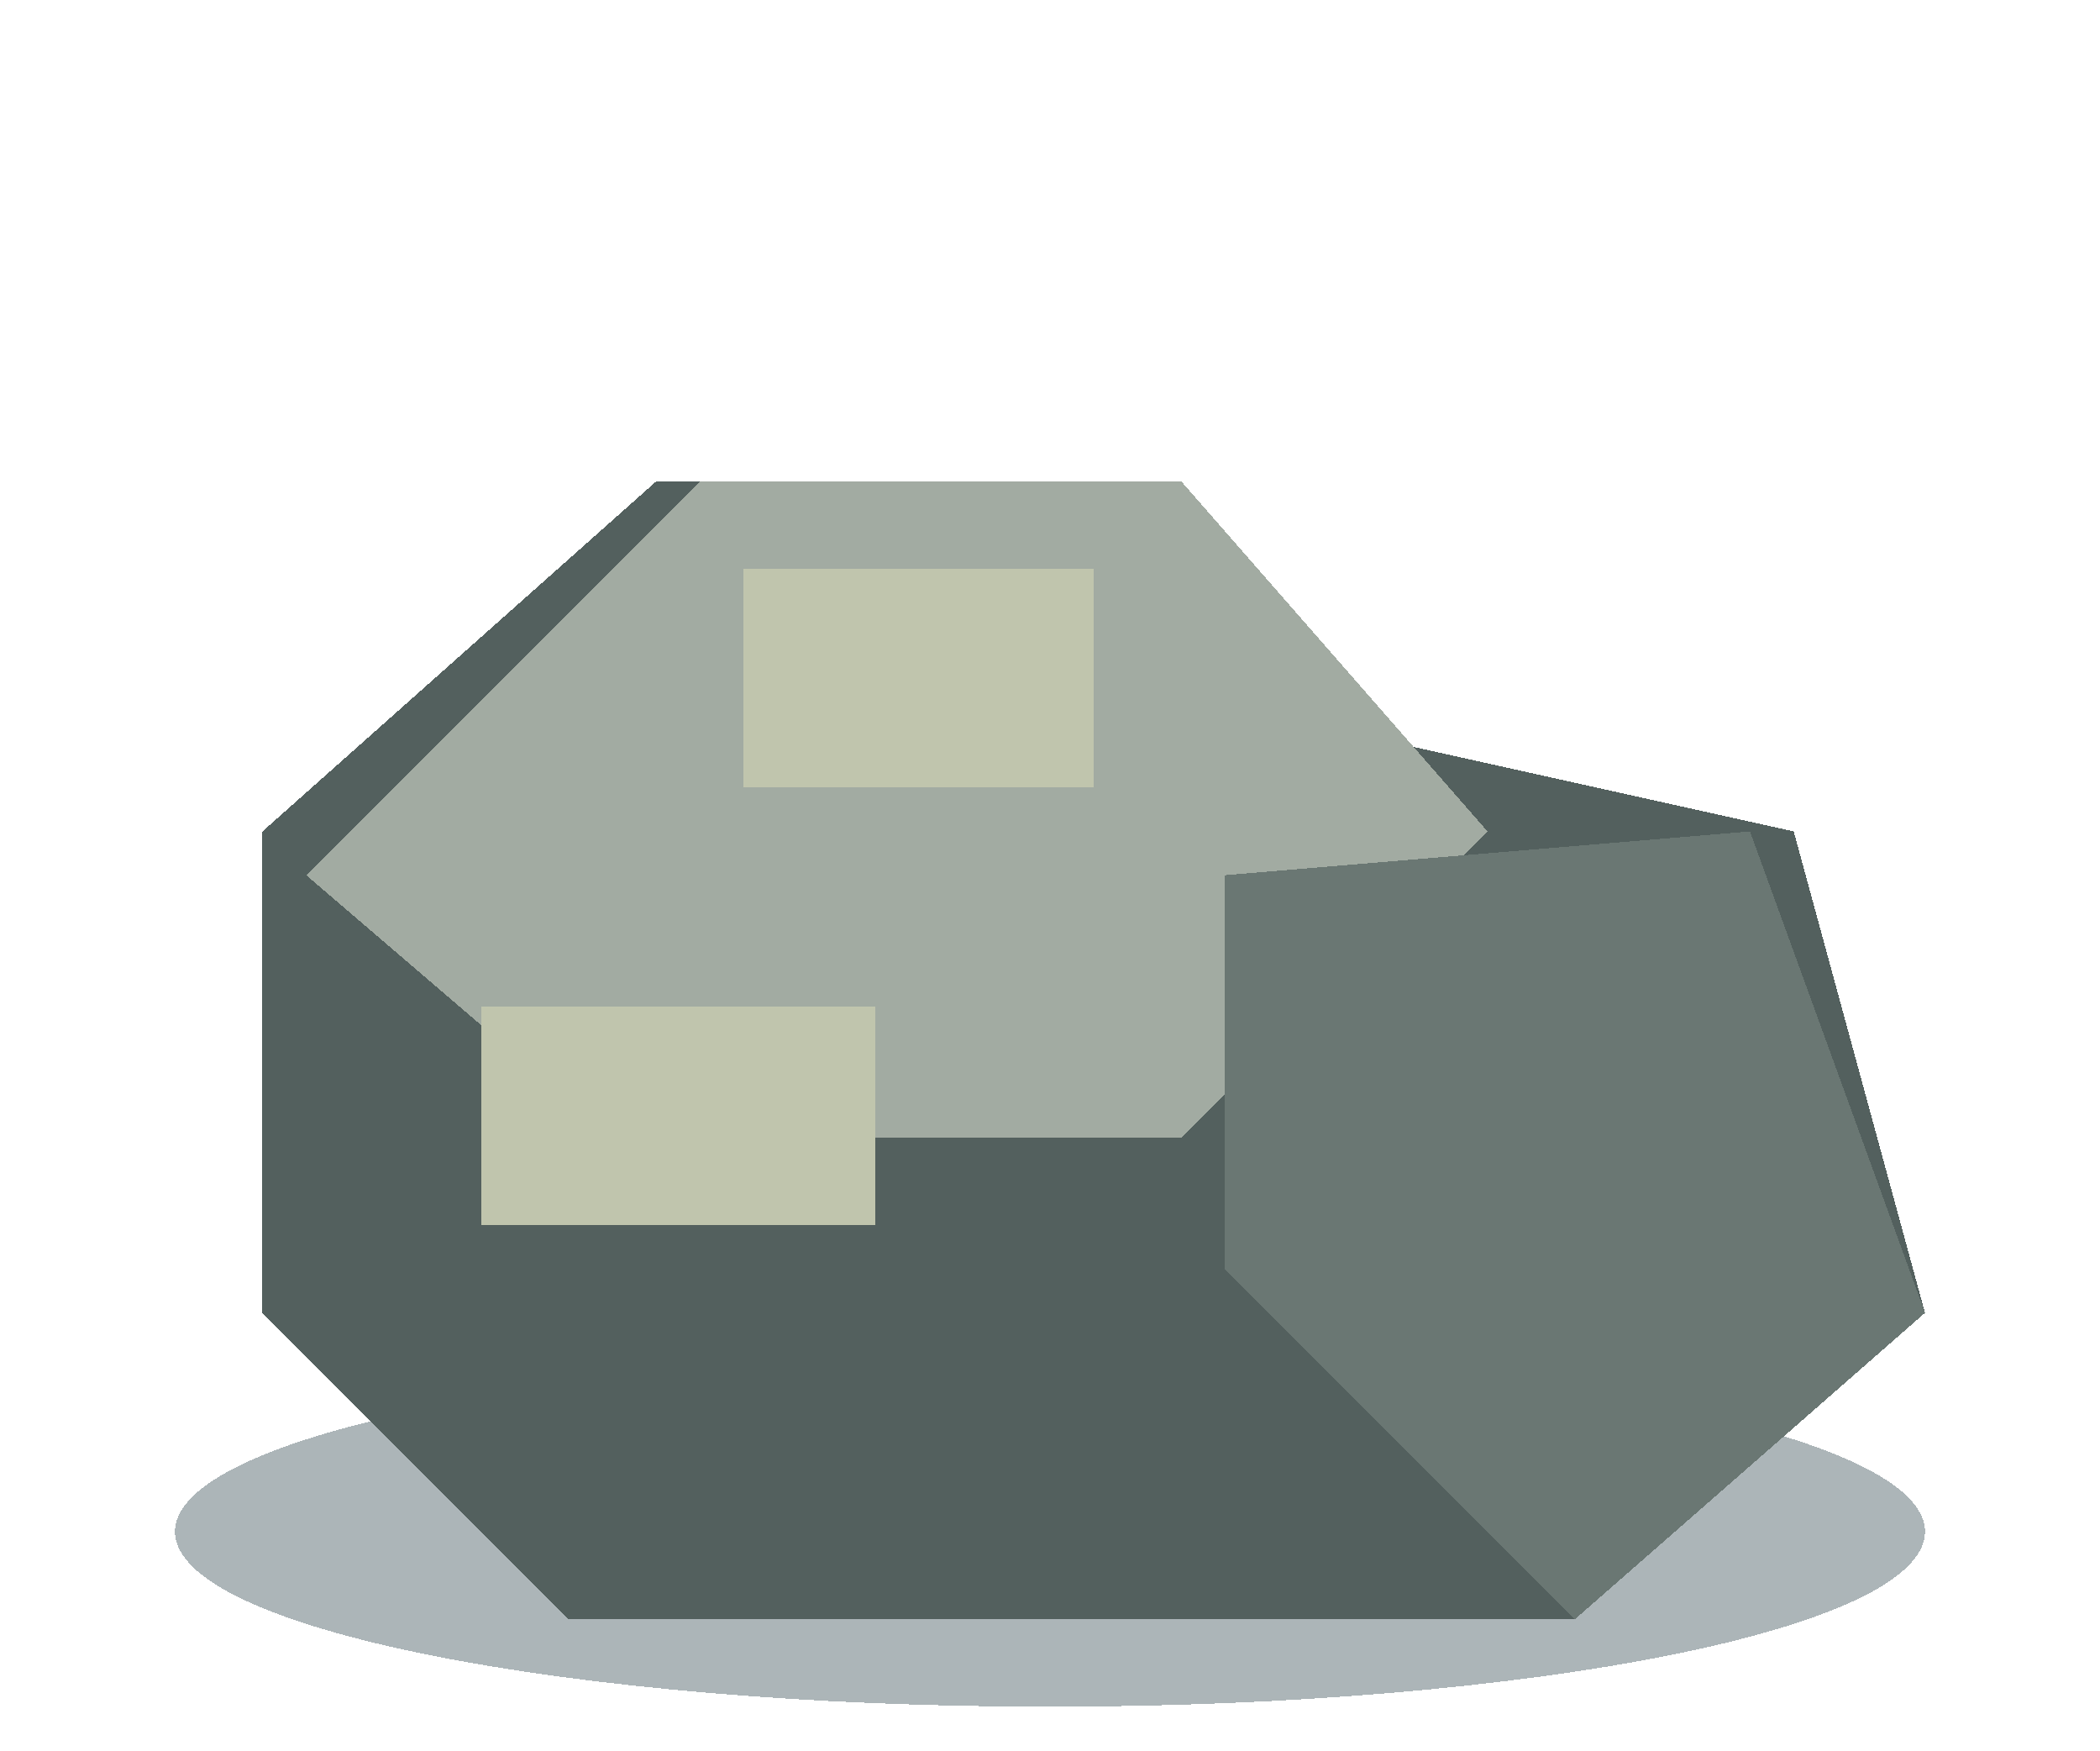
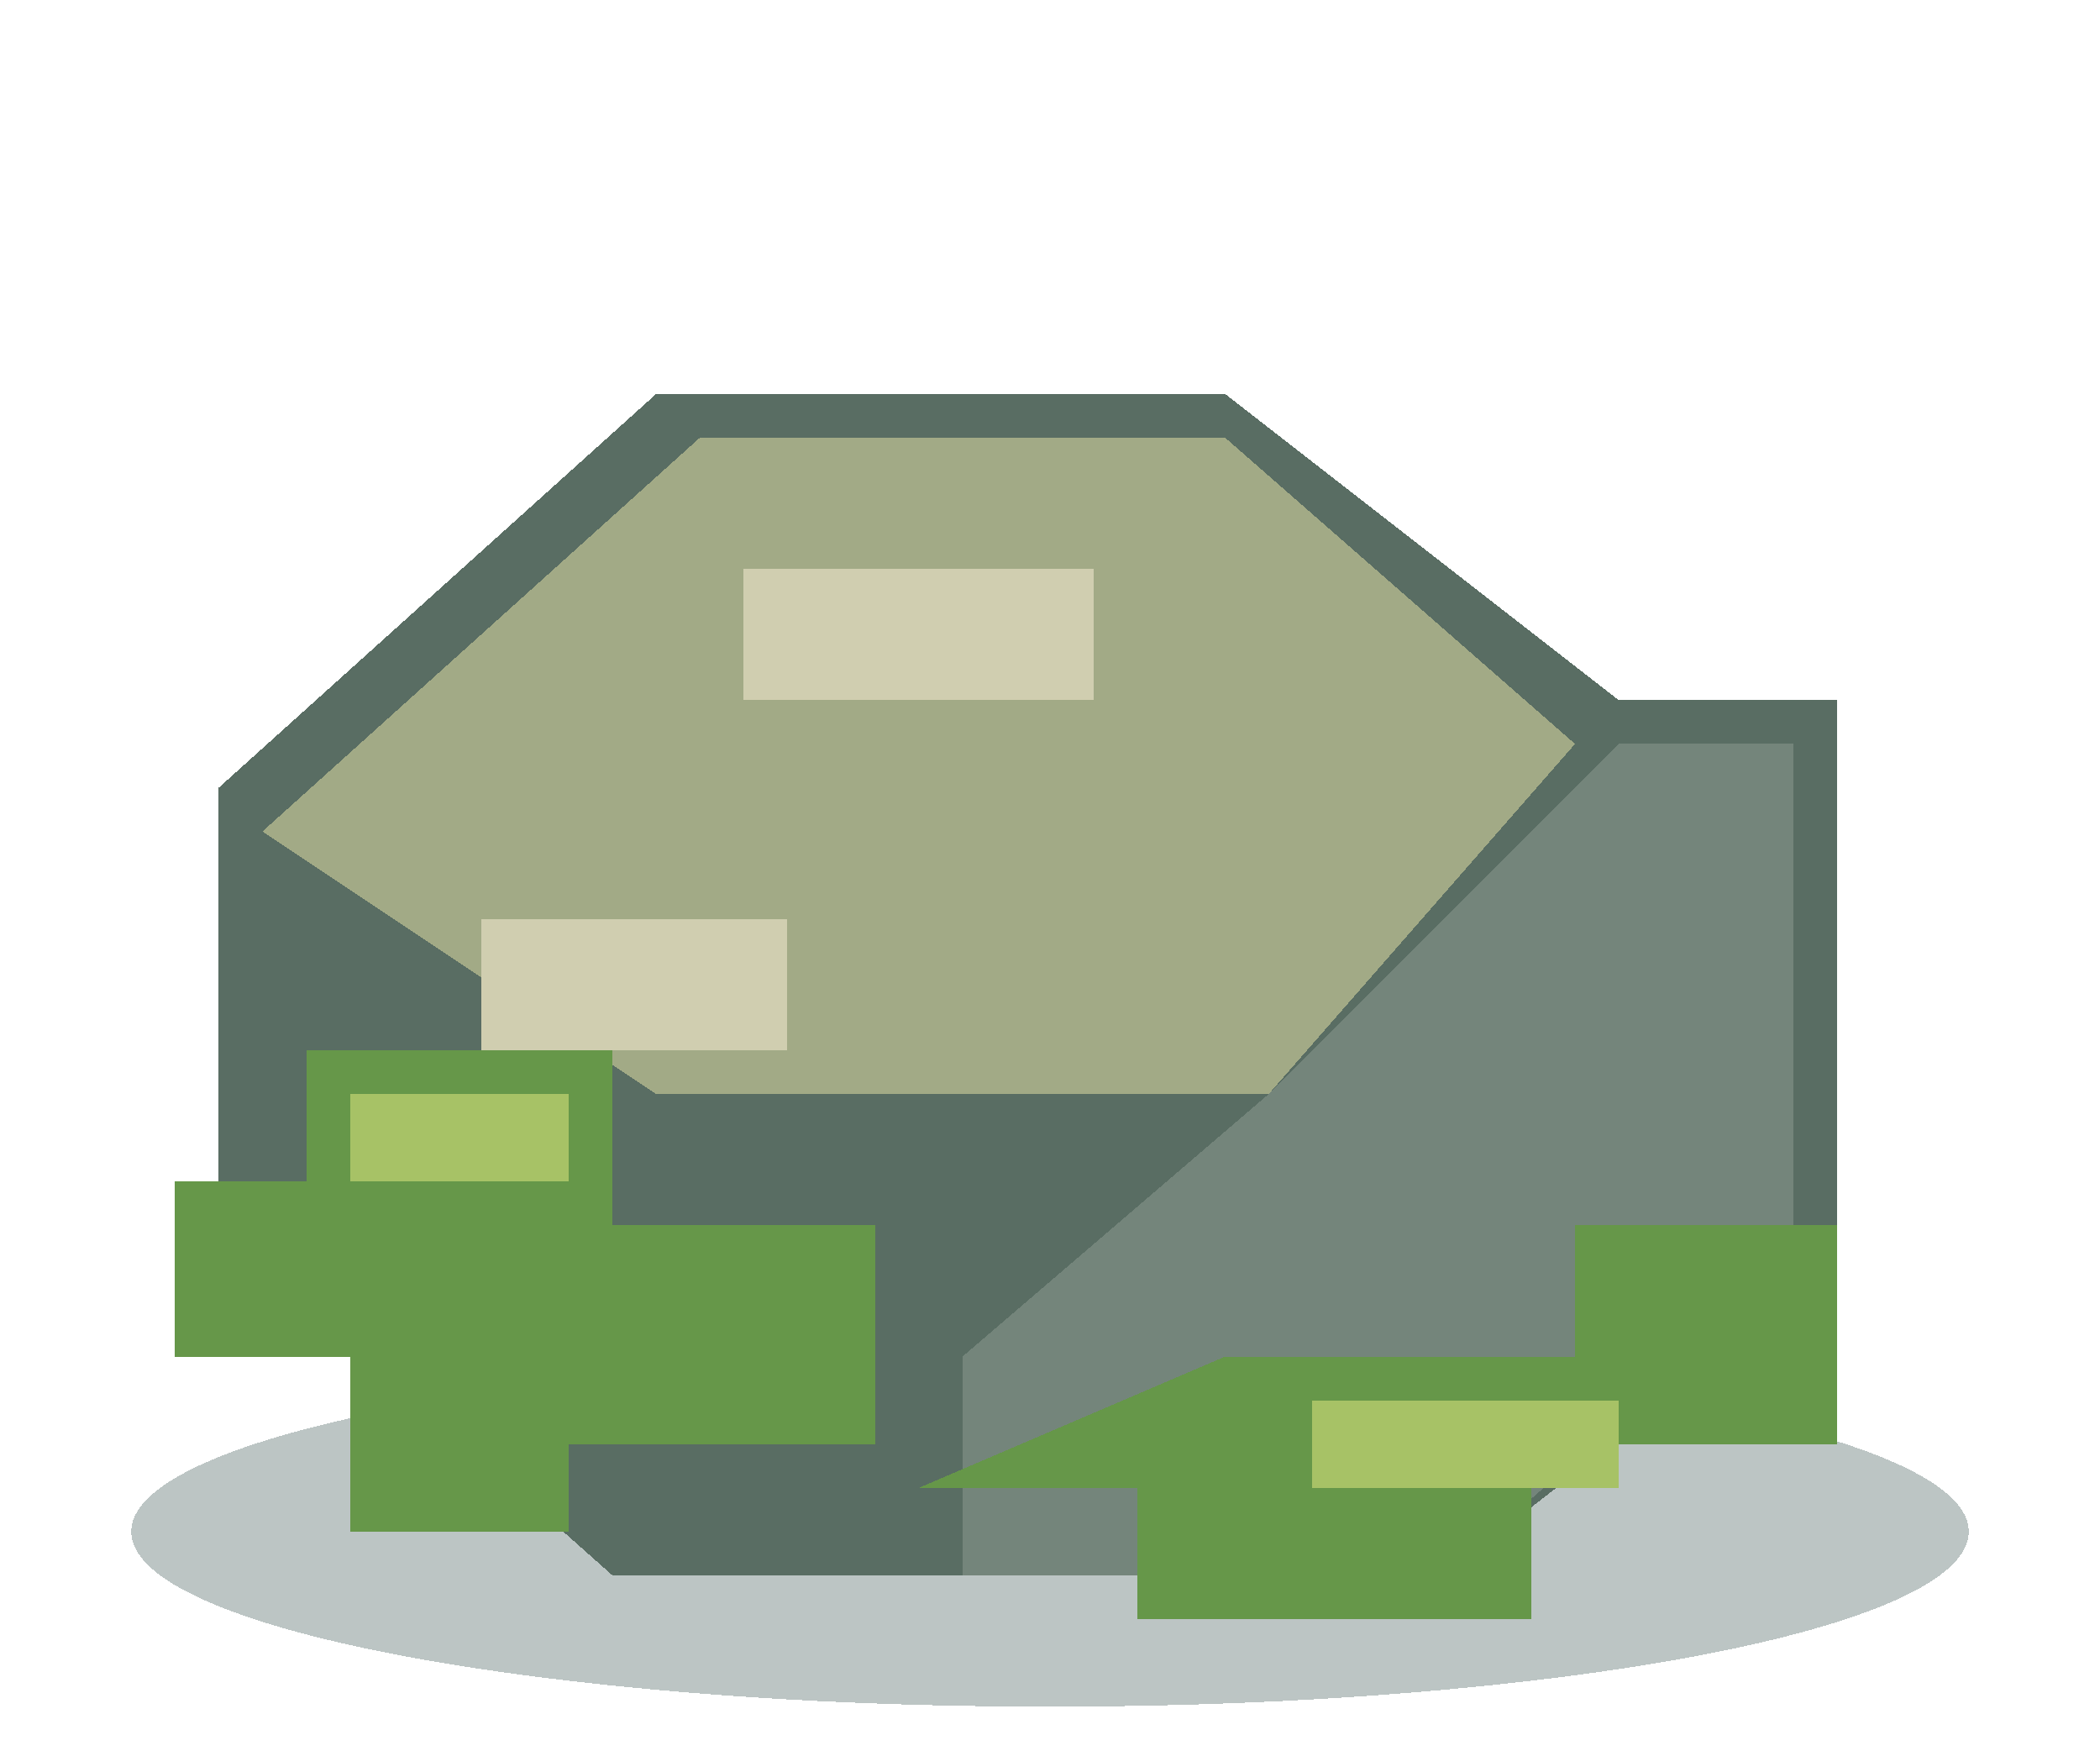
<svg xmlns="http://www.w3.org/2000/svg" width="48" height="40" viewBox="0 0 48 40" shape-rendering="crispEdges">
-   <ellipse cx="24" cy="35" rx="20" ry="4" fill="#102c34" opacity=".35" />
-   <path d="M6 30V19l9-8h11l6 6 9 2 3 11-8 7H13z" fill="#53605e" />
-   <path d="M7 20l9-9h11l7 8-7 7H14z" fill="#a2aba2" />
-   <path d="M28 20l12-1 4 11-8 7-8-8z" fill="#6a7773" />
-   <path d="M17 13h8v5h-8z M11 23h9v5h-9z" fill="#c0c5ad" />
+   <ellipse cx="24" cy="35" rx="21" ry="4" fill="#1d3e38" opacity=".3" />
+   <path d="M5 28V18l10-9h13l9 7h5v13l-9 7H14z" fill="#596d63" />
+   <path d="M6 19l10-9h12l8 7-7 8H15z" fill="#a2aa86" />
+   <path d="M29 25l8-8h4v12l-8 7H22v-5z" fill="#74857b" />
+   <path d="M17 13h8v3h-8z M11 21h7v3h-7z" fill="#d0ceb0" />
+   <path d="M7 24h7v4h6v5h-7v2H8v-4H4v-4h3z M28 31h8v-3h6v5h-7v4h-9v-3h-5z" fill="#669749" />
+   <path d="M8 25h5v2H8z M30 32h7v2h-7z" fill="#a7c266" />
</svg>
